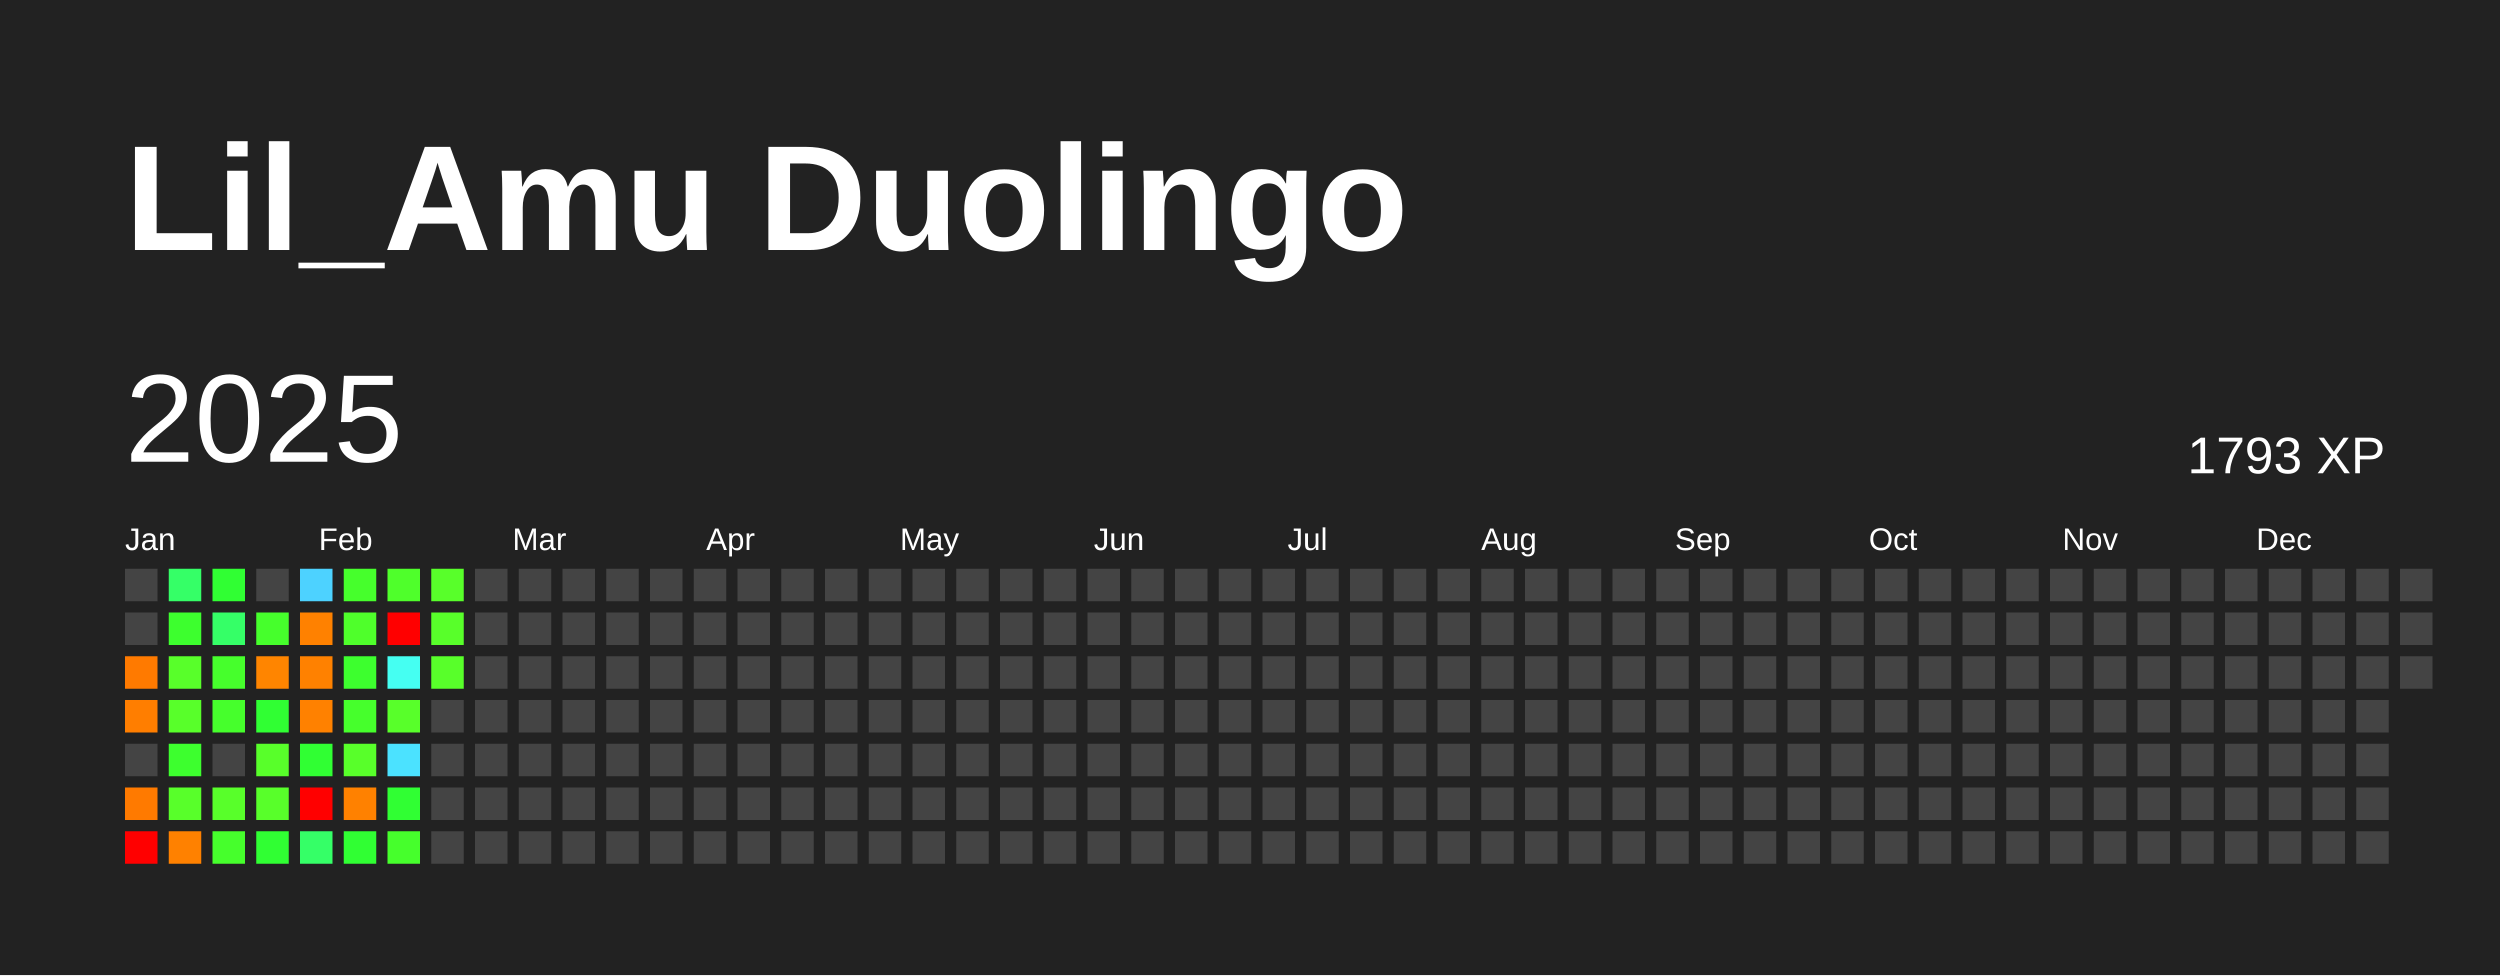
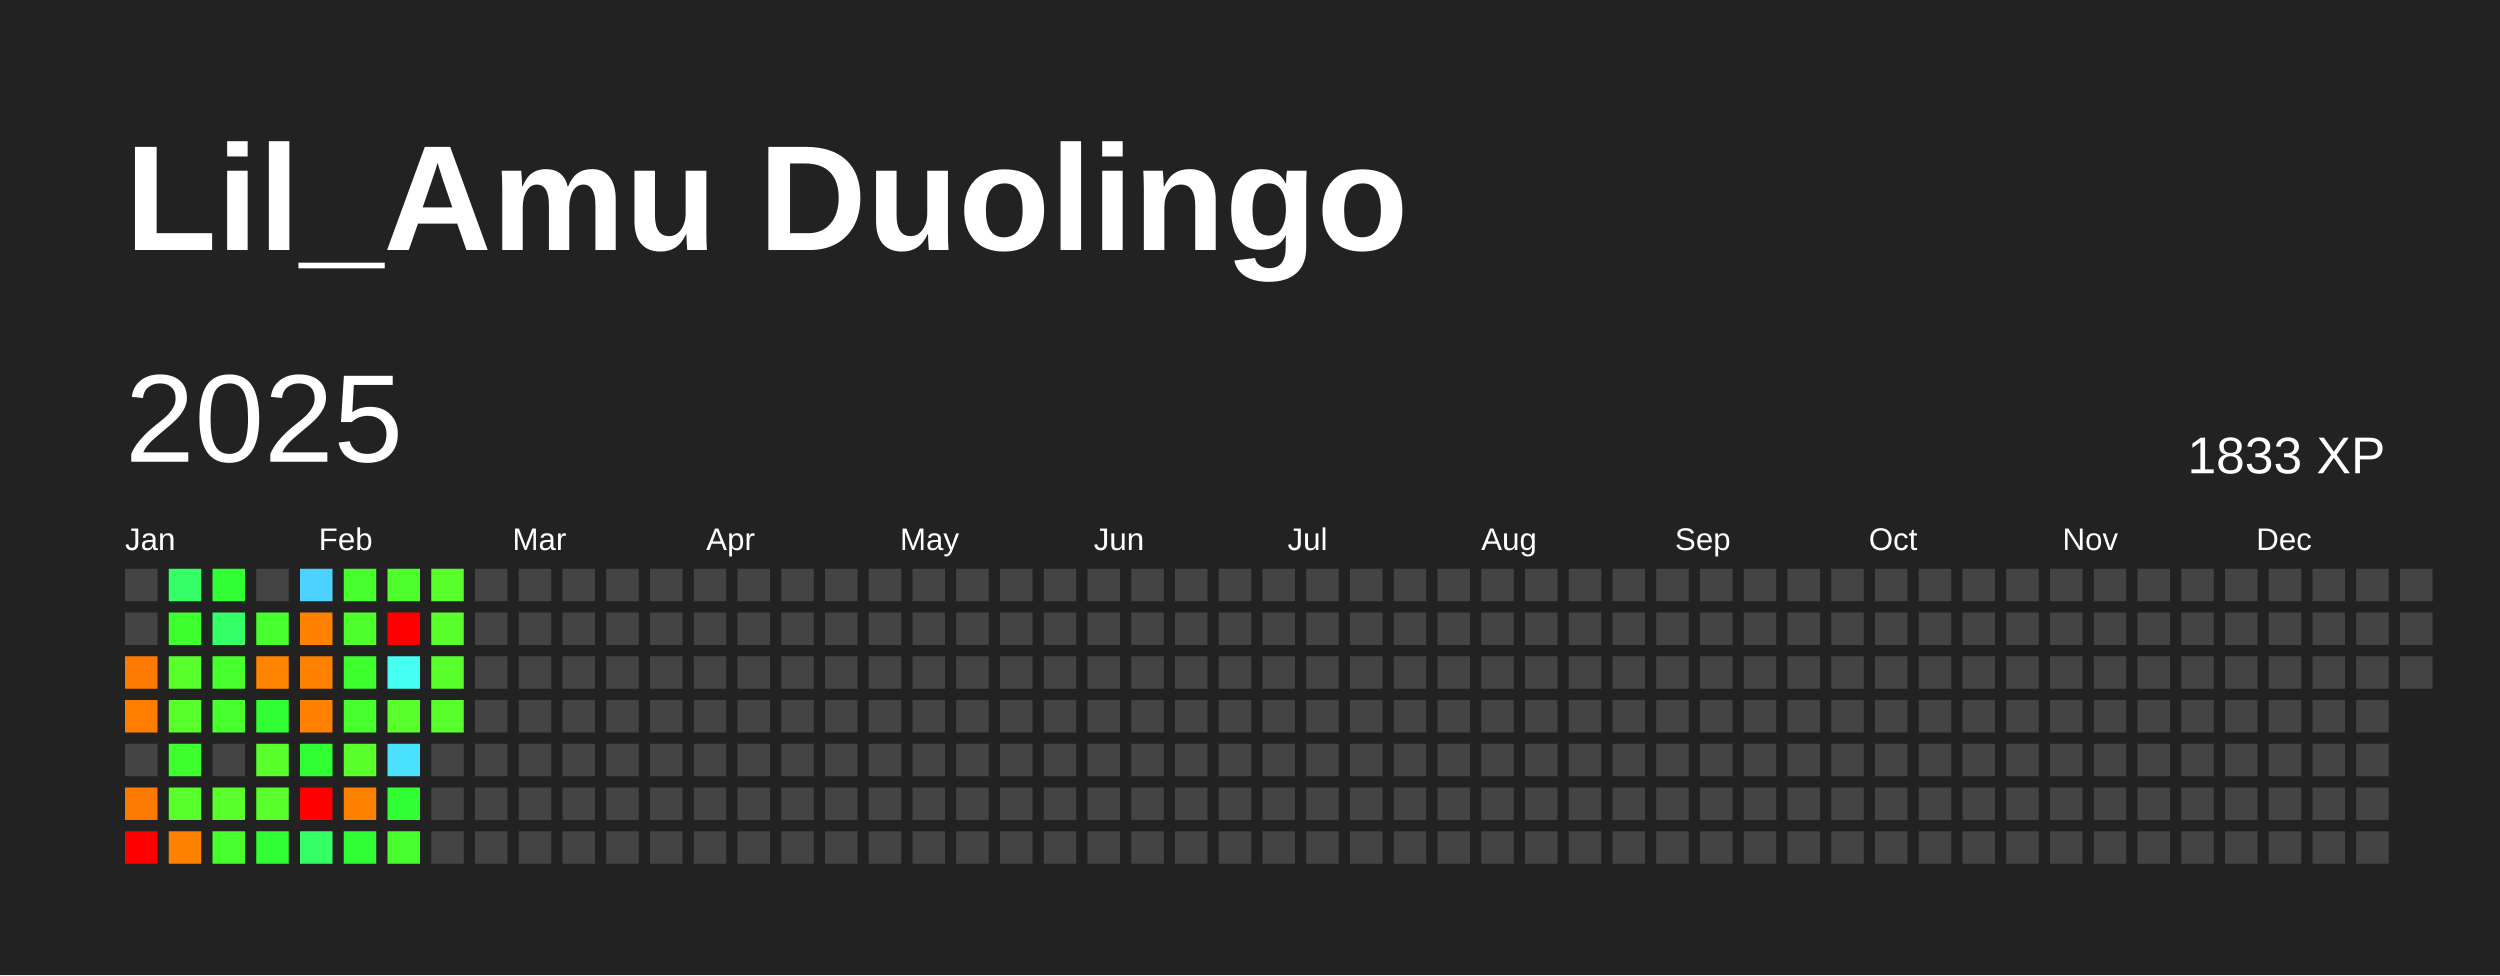
<svg xmlns="http://www.w3.org/2000/svg" baseProfile="full" height="78mm" version="1.1" viewBox="0,0,200,78" width="200mm">
  <defs />
  <rect fill="#222222" height="78" width="200" x="0" y="0" />
  <text fill="#FFFFFF" style="font-size:12px; font-family:Arial; font-weight:bold;" x="10" y="20">Lil_Amu Duolingo</text>
  <text dominant-baseline="hanging" fill="#FFFFFF" style="font-size:10.0px; font-family:Arial;" x="10" y="30">2025</text>
-   <text dominant-baseline="hanging" fill="#FFFFFF" style="font-size:4.125px; font-family:Arial;" x="175" y="35">1793 XP</text>
+   <text dominant-baseline="hanging" fill="#FFFFFF" style="font-size:4.125px; font-family:Arial;" x="175" y="35">1833 XP</text>
  <text fill="#FFFFFF" style="font-size:2.5px; font-family:Arial" x="10.0" y="44">Jan</text>
  <text fill="#FFFFFF" style="font-size:2.5px; font-family:Arial" x="25.5" y="44">Feb</text>
  <text fill="#FFFFFF" style="font-size:2.5px; font-family:Arial" x="41.0" y="44">Mar</text>
  <text fill="#FFFFFF" style="font-size:2.5px; font-family:Arial" x="56.5" y="44">Apr</text>
  <text fill="#FFFFFF" style="font-size:2.5px; font-family:Arial" x="72.0" y="44">May</text>
  <text fill="#FFFFFF" style="font-size:2.5px; font-family:Arial" x="87.5" y="44">Jun</text>
  <text fill="#FFFFFF" style="font-size:2.5px; font-family:Arial" x="103.0" y="44">Jul</text>
  <text fill="#FFFFFF" style="font-size:2.5px; font-family:Arial" x="118.5" y="44">Aug</text>
  <text fill="#FFFFFF" style="font-size:2.5px; font-family:Arial" x="134.0" y="44">Sep</text>
  <text fill="#FFFFFF" style="font-size:2.5px; font-family:Arial" x="149.5" y="44">Oct</text>
  <text fill="#FFFFFF" style="font-size:2.5px; font-family:Arial" x="165.0" y="44">Nov</text>
  <text fill="#FFFFFF" style="font-size:2.5px; font-family:Arial" x="180.5" y="44">Dec</text>
  <rect fill="#444444" height="2.6" width="2.6" x="10.0" y="45.5" />
  <rect fill="#444444" height="2.6" width="2.6" x="10.0" y="49.0" />
  <rect fill="#ff7a00" height="2.6" width="2.6" x="10.0" y="52.5" />
  <rect fill="#ff7e00" height="2.6" width="2.6" x="10.0" y="56.0" />
  <rect fill="#444444" height="2.6" width="2.6" x="10.0" y="59.5" />
  <rect fill="#ff7a00" height="2.6" width="2.6" x="10.0" y="63.0" />
  <rect fill="red" height="2.6" width="2.6" x="10.0" y="66.5" />
  <rect fill="#35ff67" height="2.6" width="2.6" x="13.5" y="45.5" />
  <rect fill="#3dff2e" height="2.6" width="2.6" x="13.5" y="49.0" />
  <rect fill="#58ff2a" height="2.6" width="2.6" x="13.5" y="52.5" />
  <rect fill="#58ff2a" height="2.6" width="2.6" x="13.5" y="56.0" />
  <rect fill="#3dff2e" height="2.6" width="2.6" x="13.5" y="59.5" />
  <rect fill="#58ff2a" height="2.6" width="2.6" x="13.5" y="63.0" />
  <rect fill="#ff8100" height="2.6" width="2.6" x="13.5" y="66.5" />
  <rect fill="#30ff33" height="2.6" width="2.6" x="17.0" y="45.5" />
  <rect fill="#35ff67" height="2.6" width="2.6" x="17.0" y="49.0" />
  <rect fill="#46ff2c" height="2.6" width="2.6" x="17.0" y="52.5" />
  <rect fill="#46ff2c" height="2.6" width="2.6" x="17.0" y="56.0" />
  <rect fill="#444444" height="2.6" width="2.6" x="17.0" y="59.5" />
  <rect fill="#58ff2a" height="2.6" width="2.6" x="17.0" y="63.0" />
  <rect fill="#46ff2c" height="2.6" width="2.6" x="17.0" y="66.5" />
  <rect fill="#444444" height="2.6" width="2.6" x="20.5" y="45.5" />
  <rect fill="#46ff2c" height="2.6" width="2.6" x="20.5" y="49.0" />
  <rect fill="#ff8500" height="2.6" width="2.6" x="20.5" y="52.5" />
  <rect fill="#30ff33" height="2.6" width="2.6" x="20.5" y="56.0" />
  <rect fill="#58ff2a" height="2.6" width="2.6" x="20.5" y="59.5" />
  <rect fill="#58ff2a" height="2.6" width="2.6" x="20.5" y="63.0" />
  <rect fill="#30ff33" height="2.6" width="2.6" x="20.5" y="66.5" />
  <rect fill="#4dd2ff" height="2.6" width="2.6" x="24.0" y="45.5" />
  <rect fill="#ff8100" height="2.6" width="2.6" x="24.0" y="49.0" />
  <rect fill="#ff8100" height="2.6" width="2.6" x="24.0" y="52.5" />
  <rect fill="#ff8100" height="2.6" width="2.6" x="24.0" y="56.0" />
  <rect fill="#30ff33" height="2.6" width="2.6" x="24.0" y="59.5" />
  <rect fill="red" height="2.6" width="2.6" x="24.0" y="63.0" />
  <rect fill="#35ff67" height="2.6" width="2.6" x="24.0" y="66.5" />
  <rect fill="#46ff2c" height="2.6" width="2.6" x="27.5" y="45.5" />
  <rect fill="#4fff2b" height="2.6" width="2.6" x="27.5" y="49.0" />
  <rect fill="#3dff2e" height="2.6" width="2.6" x="27.5" y="52.5" />
  <rect fill="#46ff2c" height="2.6" width="2.6" x="27.5" y="56.0" />
  <rect fill="#58ff2a" height="2.6" width="2.6" x="27.5" y="59.5" />
  <rect fill="#ff8100" height="2.6" width="2.6" x="27.5" y="63.0" />
  <rect fill="#30ff33" height="2.6" width="2.6" x="27.5" y="66.5" />
  <rect fill="#4fff2b" height="2.6" width="2.6" x="31.0" y="45.5" />
  <rect fill="red" height="2.6" width="2.6" x="31.0" y="49.0" />
  <rect fill="#45fff2" height="2.6" width="2.6" x="31.0" y="52.5" />
  <rect fill="#58ff2a" height="2.6" width="2.6" x="31.0" y="56.0" />
  <rect fill="#4be2ff" height="2.6" width="2.6" x="31.0" y="59.5" />
  <rect fill="#30ff33" height="2.6" width="2.6" x="31.0" y="63.0" />
  <rect fill="#46ff2c" height="2.6" width="2.6" x="31.0" y="66.5" />
  <rect fill="#58ff2a" height="2.6" width="2.6" x="34.5" y="45.5" />
  <rect fill="#58ff2a" height="2.6" width="2.6" x="34.5" y="49.0" />
  <rect fill="#58ff2a" height="2.6" width="2.6" x="34.5" y="52.5" />
-   <rect fill="#444444" height="2.6" width="2.6" x="34.5" y="56.0" />
+   <rect fill="#58ff2a" height="2.6" width="2.6" x="34.5" y="56.0" />
  <rect fill="#444444" height="2.6" width="2.6" x="34.5" y="59.5" />
  <rect fill="#444444" height="2.6" width="2.6" x="34.5" y="63.0" />
  <rect fill="#444444" height="2.6" width="2.6" x="34.5" y="66.5" />
  <rect fill="#444444" height="2.6" width="2.6" x="38.0" y="45.5" />
  <rect fill="#444444" height="2.6" width="2.6" x="38.0" y="49.0" />
  <rect fill="#444444" height="2.6" width="2.6" x="38.0" y="52.5" />
  <rect fill="#444444" height="2.6" width="2.6" x="38.0" y="56.0" />
  <rect fill="#444444" height="2.6" width="2.6" x="38.0" y="59.5" />
  <rect fill="#444444" height="2.6" width="2.6" x="38.0" y="63.0" />
  <rect fill="#444444" height="2.6" width="2.6" x="38.0" y="66.5" />
  <rect fill="#444444" height="2.6" width="2.6" x="41.5" y="45.5" />
  <rect fill="#444444" height="2.6" width="2.6" x="41.5" y="49.0" />
  <rect fill="#444444" height="2.6" width="2.6" x="41.5" y="52.5" />
  <rect fill="#444444" height="2.6" width="2.6" x="41.5" y="56.0" />
  <rect fill="#444444" height="2.6" width="2.6" x="41.5" y="59.5" />
  <rect fill="#444444" height="2.6" width="2.6" x="41.5" y="63.0" />
  <rect fill="#444444" height="2.6" width="2.6" x="41.5" y="66.5" />
  <rect fill="#444444" height="2.6" width="2.6" x="45.0" y="45.5" />
  <rect fill="#444444" height="2.6" width="2.6" x="45.0" y="49.0" />
  <rect fill="#444444" height="2.6" width="2.6" x="45.0" y="52.5" />
  <rect fill="#444444" height="2.6" width="2.6" x="45.0" y="56.0" />
  <rect fill="#444444" height="2.6" width="2.6" x="45.0" y="59.5" />
  <rect fill="#444444" height="2.6" width="2.6" x="45.0" y="63.0" />
  <rect fill="#444444" height="2.6" width="2.6" x="45.0" y="66.5" />
  <rect fill="#444444" height="2.6" width="2.6" x="48.5" y="45.5" />
  <rect fill="#444444" height="2.6" width="2.6" x="48.5" y="49.0" />
  <rect fill="#444444" height="2.6" width="2.6" x="48.5" y="52.5" />
  <rect fill="#444444" height="2.6" width="2.6" x="48.5" y="56.0" />
  <rect fill="#444444" height="2.6" width="2.6" x="48.5" y="59.5" />
  <rect fill="#444444" height="2.6" width="2.6" x="48.5" y="63.0" />
  <rect fill="#444444" height="2.6" width="2.6" x="48.5" y="66.5" />
  <rect fill="#444444" height="2.6" width="2.6" x="52.0" y="45.5" />
  <rect fill="#444444" height="2.6" width="2.6" x="52.0" y="49.0" />
  <rect fill="#444444" height="2.6" width="2.6" x="52.0" y="52.5" />
  <rect fill="#444444" height="2.6" width="2.6" x="52.0" y="56.0" />
  <rect fill="#444444" height="2.6" width="2.6" x="52.0" y="59.5" />
  <rect fill="#444444" height="2.6" width="2.6" x="52.0" y="63.0" />
  <rect fill="#444444" height="2.6" width="2.6" x="52.0" y="66.5" />
  <rect fill="#444444" height="2.6" width="2.6" x="55.5" y="45.5" />
  <rect fill="#444444" height="2.6" width="2.6" x="55.5" y="49.0" />
  <rect fill="#444444" height="2.6" width="2.6" x="55.5" y="52.5" />
  <rect fill="#444444" height="2.6" width="2.6" x="55.5" y="56.0" />
  <rect fill="#444444" height="2.6" width="2.6" x="55.5" y="59.5" />
  <rect fill="#444444" height="2.6" width="2.6" x="55.5" y="63.0" />
  <rect fill="#444444" height="2.6" width="2.6" x="55.5" y="66.5" />
  <rect fill="#444444" height="2.6" width="2.6" x="59.0" y="45.5" />
  <rect fill="#444444" height="2.6" width="2.6" x="59.0" y="49.0" />
  <rect fill="#444444" height="2.6" width="2.6" x="59.0" y="52.5" />
  <rect fill="#444444" height="2.6" width="2.6" x="59.0" y="56.0" />
  <rect fill="#444444" height="2.6" width="2.6" x="59.0" y="59.5" />
  <rect fill="#444444" height="2.6" width="2.6" x="59.0" y="63.0" />
  <rect fill="#444444" height="2.6" width="2.6" x="59.0" y="66.5" />
  <rect fill="#444444" height="2.6" width="2.6" x="62.5" y="45.5" />
  <rect fill="#444444" height="2.6" width="2.6" x="62.5" y="49.0" />
  <rect fill="#444444" height="2.6" width="2.6" x="62.5" y="52.5" />
  <rect fill="#444444" height="2.6" width="2.6" x="62.5" y="56.0" />
  <rect fill="#444444" height="2.6" width="2.6" x="62.5" y="59.5" />
  <rect fill="#444444" height="2.6" width="2.6" x="62.5" y="63.0" />
  <rect fill="#444444" height="2.6" width="2.6" x="62.5" y="66.5" />
  <rect fill="#444444" height="2.6" width="2.6" x="66.0" y="45.5" />
  <rect fill="#444444" height="2.6" width="2.6" x="66.0" y="49.0" />
  <rect fill="#444444" height="2.6" width="2.6" x="66.0" y="52.5" />
  <rect fill="#444444" height="2.6" width="2.6" x="66.0" y="56.0" />
  <rect fill="#444444" height="2.6" width="2.6" x="66.0" y="59.5" />
  <rect fill="#444444" height="2.6" width="2.6" x="66.0" y="63.0" />
  <rect fill="#444444" height="2.6" width="2.6" x="66.0" y="66.5" />
  <rect fill="#444444" height="2.6" width="2.6" x="69.5" y="45.5" />
  <rect fill="#444444" height="2.6" width="2.6" x="69.5" y="49.0" />
  <rect fill="#444444" height="2.6" width="2.6" x="69.5" y="52.5" />
  <rect fill="#444444" height="2.6" width="2.6" x="69.5" y="56.0" />
  <rect fill="#444444" height="2.6" width="2.6" x="69.5" y="59.5" />
  <rect fill="#444444" height="2.6" width="2.6" x="69.5" y="63.0" />
  <rect fill="#444444" height="2.6" width="2.6" x="69.5" y="66.5" />
  <rect fill="#444444" height="2.6" width="2.6" x="73.0" y="45.5" />
  <rect fill="#444444" height="2.6" width="2.6" x="73.0" y="49.0" />
  <rect fill="#444444" height="2.6" width="2.6" x="73.0" y="52.5" />
  <rect fill="#444444" height="2.6" width="2.6" x="73.0" y="56.0" />
  <rect fill="#444444" height="2.6" width="2.6" x="73.0" y="59.5" />
  <rect fill="#444444" height="2.6" width="2.6" x="73.0" y="63.0" />
  <rect fill="#444444" height="2.6" width="2.6" x="73.0" y="66.5" />
  <rect fill="#444444" height="2.6" width="2.6" x="76.5" y="45.5" />
  <rect fill="#444444" height="2.6" width="2.6" x="76.5" y="49.0" />
  <rect fill="#444444" height="2.6" width="2.6" x="76.5" y="52.5" />
  <rect fill="#444444" height="2.6" width="2.6" x="76.5" y="56.0" />
  <rect fill="#444444" height="2.6" width="2.6" x="76.5" y="59.5" />
  <rect fill="#444444" height="2.6" width="2.6" x="76.5" y="63.0" />
  <rect fill="#444444" height="2.6" width="2.6" x="76.5" y="66.5" />
  <rect fill="#444444" height="2.6" width="2.6" x="80.0" y="45.5" />
  <rect fill="#444444" height="2.6" width="2.6" x="80.0" y="49.0" />
  <rect fill="#444444" height="2.6" width="2.6" x="80.0" y="52.5" />
  <rect fill="#444444" height="2.6" width="2.6" x="80.0" y="56.0" />
  <rect fill="#444444" height="2.6" width="2.6" x="80.0" y="59.5" />
  <rect fill="#444444" height="2.6" width="2.6" x="80.0" y="63.0" />
  <rect fill="#444444" height="2.6" width="2.6" x="80.0" y="66.5" />
  <rect fill="#444444" height="2.6" width="2.6" x="83.5" y="45.5" />
  <rect fill="#444444" height="2.6" width="2.6" x="83.5" y="49.0" />
  <rect fill="#444444" height="2.6" width="2.6" x="83.5" y="52.5" />
  <rect fill="#444444" height="2.6" width="2.6" x="83.5" y="56.0" />
  <rect fill="#444444" height="2.6" width="2.6" x="83.5" y="59.5" />
  <rect fill="#444444" height="2.6" width="2.6" x="83.5" y="63.0" />
  <rect fill="#444444" height="2.6" width="2.6" x="83.5" y="66.5" />
  <rect fill="#444444" height="2.6" width="2.6" x="87.0" y="45.5" />
  <rect fill="#444444" height="2.6" width="2.6" x="87.0" y="49.0" />
  <rect fill="#444444" height="2.6" width="2.6" x="87.0" y="52.5" />
  <rect fill="#444444" height="2.6" width="2.6" x="87.0" y="56.0" />
  <rect fill="#444444" height="2.6" width="2.6" x="87.0" y="59.5" />
  <rect fill="#444444" height="2.6" width="2.6" x="87.0" y="63.0" />
  <rect fill="#444444" height="2.6" width="2.6" x="87.0" y="66.5" />
  <rect fill="#444444" height="2.6" width="2.6" x="90.5" y="45.5" />
  <rect fill="#444444" height="2.6" width="2.6" x="90.5" y="49.0" />
  <rect fill="#444444" height="2.6" width="2.6" x="90.5" y="52.5" />
  <rect fill="#444444" height="2.6" width="2.6" x="90.5" y="56.0" />
  <rect fill="#444444" height="2.6" width="2.6" x="90.5" y="59.5" />
  <rect fill="#444444" height="2.6" width="2.6" x="90.5" y="63.0" />
  <rect fill="#444444" height="2.6" width="2.6" x="90.5" y="66.5" />
  <rect fill="#444444" height="2.6" width="2.6" x="94.0" y="45.5" />
  <rect fill="#444444" height="2.6" width="2.6" x="94.0" y="49.0" />
  <rect fill="#444444" height="2.6" width="2.6" x="94.0" y="52.5" />
  <rect fill="#444444" height="2.6" width="2.6" x="94.0" y="56.0" />
  <rect fill="#444444" height="2.6" width="2.6" x="94.0" y="59.5" />
  <rect fill="#444444" height="2.6" width="2.6" x="94.0" y="63.0" />
  <rect fill="#444444" height="2.6" width="2.6" x="94.0" y="66.5" />
  <rect fill="#444444" height="2.6" width="2.6" x="97.5" y="45.5" />
  <rect fill="#444444" height="2.6" width="2.6" x="97.5" y="49.0" />
  <rect fill="#444444" height="2.6" width="2.6" x="97.5" y="52.5" />
  <rect fill="#444444" height="2.6" width="2.6" x="97.5" y="56.0" />
  <rect fill="#444444" height="2.6" width="2.6" x="97.5" y="59.5" />
  <rect fill="#444444" height="2.6" width="2.6" x="97.5" y="63.0" />
  <rect fill="#444444" height="2.6" width="2.6" x="97.5" y="66.5" />
  <rect fill="#444444" height="2.6" width="2.6" x="101.0" y="45.5" />
  <rect fill="#444444" height="2.6" width="2.6" x="101.0" y="49.0" />
  <rect fill="#444444" height="2.6" width="2.6" x="101.0" y="52.5" />
  <rect fill="#444444" height="2.6" width="2.6" x="101.0" y="56.0" />
  <rect fill="#444444" height="2.6" width="2.6" x="101.0" y="59.5" />
  <rect fill="#444444" height="2.6" width="2.6" x="101.0" y="63.0" />
  <rect fill="#444444" height="2.6" width="2.6" x="101.0" y="66.5" />
  <rect fill="#444444" height="2.6" width="2.6" x="104.5" y="45.5" />
  <rect fill="#444444" height="2.6" width="2.6" x="104.5" y="49.0" />
  <rect fill="#444444" height="2.6" width="2.6" x="104.5" y="52.5" />
  <rect fill="#444444" height="2.6" width="2.6" x="104.5" y="56.0" />
  <rect fill="#444444" height="2.6" width="2.6" x="104.5" y="59.5" />
  <rect fill="#444444" height="2.6" width="2.6" x="104.5" y="63.0" />
  <rect fill="#444444" height="2.6" width="2.6" x="104.5" y="66.5" />
  <rect fill="#444444" height="2.6" width="2.6" x="108.0" y="45.5" />
  <rect fill="#444444" height="2.6" width="2.6" x="108.0" y="49.0" />
  <rect fill="#444444" height="2.6" width="2.6" x="108.0" y="52.5" />
  <rect fill="#444444" height="2.6" width="2.6" x="108.0" y="56.0" />
  <rect fill="#444444" height="2.6" width="2.6" x="108.0" y="59.5" />
  <rect fill="#444444" height="2.6" width="2.6" x="108.0" y="63.0" />
  <rect fill="#444444" height="2.6" width="2.6" x="108.0" y="66.5" />
  <rect fill="#444444" height="2.6" width="2.6" x="111.5" y="45.5" />
  <rect fill="#444444" height="2.6" width="2.6" x="111.5" y="49.0" />
  <rect fill="#444444" height="2.6" width="2.6" x="111.5" y="52.5" />
  <rect fill="#444444" height="2.6" width="2.6" x="111.5" y="56.0" />
  <rect fill="#444444" height="2.6" width="2.6" x="111.5" y="59.5" />
  <rect fill="#444444" height="2.6" width="2.6" x="111.5" y="63.0" />
  <rect fill="#444444" height="2.6" width="2.6" x="111.5" y="66.5" />
  <rect fill="#444444" height="2.6" width="2.6" x="115.0" y="45.5" />
  <rect fill="#444444" height="2.6" width="2.6" x="115.0" y="49.0" />
  <rect fill="#444444" height="2.6" width="2.6" x="115.0" y="52.5" />
  <rect fill="#444444" height="2.6" width="2.6" x="115.0" y="56.0" />
  <rect fill="#444444" height="2.6" width="2.6" x="115.0" y="59.5" />
  <rect fill="#444444" height="2.6" width="2.6" x="115.0" y="63.0" />
  <rect fill="#444444" height="2.6" width="2.6" x="115.0" y="66.5" />
  <rect fill="#444444" height="2.6" width="2.6" x="118.5" y="45.5" />
  <rect fill="#444444" height="2.6" width="2.6" x="118.5" y="49.0" />
  <rect fill="#444444" height="2.6" width="2.6" x="118.5" y="52.5" />
  <rect fill="#444444" height="2.6" width="2.6" x="118.5" y="56.0" />
  <rect fill="#444444" height="2.6" width="2.6" x="118.5" y="59.5" />
  <rect fill="#444444" height="2.6" width="2.6" x="118.5" y="63.0" />
  <rect fill="#444444" height="2.6" width="2.6" x="118.5" y="66.5" />
  <rect fill="#444444" height="2.6" width="2.6" x="122.0" y="45.5" />
  <rect fill="#444444" height="2.6" width="2.6" x="122.0" y="49.0" />
  <rect fill="#444444" height="2.6" width="2.6" x="122.0" y="52.5" />
  <rect fill="#444444" height="2.6" width="2.6" x="122.0" y="56.0" />
  <rect fill="#444444" height="2.6" width="2.6" x="122.0" y="59.5" />
  <rect fill="#444444" height="2.6" width="2.6" x="122.0" y="63.0" />
  <rect fill="#444444" height="2.6" width="2.6" x="122.0" y="66.5" />
  <rect fill="#444444" height="2.6" width="2.6" x="125.5" y="45.5" />
  <rect fill="#444444" height="2.6" width="2.6" x="125.5" y="49.0" />
  <rect fill="#444444" height="2.6" width="2.6" x="125.5" y="52.5" />
  <rect fill="#444444" height="2.6" width="2.6" x="125.5" y="56.0" />
  <rect fill="#444444" height="2.6" width="2.6" x="125.5" y="59.5" />
  <rect fill="#444444" height="2.6" width="2.6" x="125.5" y="63.0" />
  <rect fill="#444444" height="2.6" width="2.6" x="125.5" y="66.5" />
  <rect fill="#444444" height="2.6" width="2.6" x="129.0" y="45.5" />
  <rect fill="#444444" height="2.6" width="2.6" x="129.0" y="49.0" />
  <rect fill="#444444" height="2.6" width="2.6" x="129.0" y="52.5" />
  <rect fill="#444444" height="2.6" width="2.6" x="129.0" y="56.0" />
  <rect fill="#444444" height="2.6" width="2.6" x="129.0" y="59.5" />
  <rect fill="#444444" height="2.6" width="2.6" x="129.0" y="63.0" />
  <rect fill="#444444" height="2.6" width="2.6" x="129.0" y="66.5" />
  <rect fill="#444444" height="2.6" width="2.6" x="132.5" y="45.5" />
  <rect fill="#444444" height="2.6" width="2.6" x="132.5" y="49.0" />
  <rect fill="#444444" height="2.6" width="2.6" x="132.5" y="52.5" />
  <rect fill="#444444" height="2.6" width="2.6" x="132.5" y="56.0" />
  <rect fill="#444444" height="2.6" width="2.6" x="132.5" y="59.5" />
  <rect fill="#444444" height="2.6" width="2.6" x="132.5" y="63.0" />
  <rect fill="#444444" height="2.6" width="2.6" x="132.5" y="66.5" />
  <rect fill="#444444" height="2.6" width="2.6" x="136.0" y="45.5" />
  <rect fill="#444444" height="2.6" width="2.6" x="136.0" y="49.0" />
  <rect fill="#444444" height="2.6" width="2.6" x="136.0" y="52.5" />
  <rect fill="#444444" height="2.6" width="2.6" x="136.0" y="56.0" />
  <rect fill="#444444" height="2.6" width="2.6" x="136.0" y="59.5" />
  <rect fill="#444444" height="2.6" width="2.6" x="136.0" y="63.0" />
  <rect fill="#444444" height="2.6" width="2.6" x="136.0" y="66.5" />
  <rect fill="#444444" height="2.6" width="2.6" x="139.5" y="45.5" />
  <rect fill="#444444" height="2.6" width="2.6" x="139.5" y="49.0" />
  <rect fill="#444444" height="2.6" width="2.6" x="139.5" y="52.5" />
  <rect fill="#444444" height="2.6" width="2.6" x="139.5" y="56.0" />
  <rect fill="#444444" height="2.6" width="2.6" x="139.5" y="59.5" />
  <rect fill="#444444" height="2.6" width="2.6" x="139.5" y="63.0" />
  <rect fill="#444444" height="2.6" width="2.6" x="139.5" y="66.5" />
  <rect fill="#444444" height="2.6" width="2.6" x="143.0" y="45.5" />
  <rect fill="#444444" height="2.6" width="2.6" x="143.0" y="49.0" />
  <rect fill="#444444" height="2.6" width="2.6" x="143.0" y="52.5" />
  <rect fill="#444444" height="2.6" width="2.6" x="143.0" y="56.0" />
  <rect fill="#444444" height="2.6" width="2.6" x="143.0" y="59.5" />
  <rect fill="#444444" height="2.6" width="2.6" x="143.0" y="63.0" />
  <rect fill="#444444" height="2.6" width="2.6" x="143.0" y="66.5" />
  <rect fill="#444444" height="2.6" width="2.6" x="146.5" y="45.5" />
  <rect fill="#444444" height="2.6" width="2.6" x="146.5" y="49.0" />
  <rect fill="#444444" height="2.6" width="2.6" x="146.5" y="52.5" />
  <rect fill="#444444" height="2.6" width="2.6" x="146.5" y="56.0" />
  <rect fill="#444444" height="2.6" width="2.6" x="146.5" y="59.5" />
  <rect fill="#444444" height="2.6" width="2.6" x="146.5" y="63.0" />
  <rect fill="#444444" height="2.6" width="2.6" x="146.5" y="66.5" />
  <rect fill="#444444" height="2.6" width="2.6" x="150.0" y="45.5" />
  <rect fill="#444444" height="2.6" width="2.6" x="150.0" y="49.0" />
  <rect fill="#444444" height="2.6" width="2.6" x="150.0" y="52.5" />
  <rect fill="#444444" height="2.6" width="2.6" x="150.0" y="56.0" />
  <rect fill="#444444" height="2.6" width="2.6" x="150.0" y="59.5" />
  <rect fill="#444444" height="2.6" width="2.6" x="150.0" y="63.0" />
  <rect fill="#444444" height="2.6" width="2.6" x="150.0" y="66.5" />
  <rect fill="#444444" height="2.6" width="2.6" x="153.5" y="45.5" />
  <rect fill="#444444" height="2.6" width="2.6" x="153.5" y="49.0" />
  <rect fill="#444444" height="2.6" width="2.6" x="153.5" y="52.5" />
  <rect fill="#444444" height="2.6" width="2.6" x="153.5" y="56.0" />
  <rect fill="#444444" height="2.6" width="2.6" x="153.5" y="59.5" />
  <rect fill="#444444" height="2.6" width="2.6" x="153.5" y="63.0" />
  <rect fill="#444444" height="2.6" width="2.6" x="153.5" y="66.5" />
  <rect fill="#444444" height="2.6" width="2.6" x="157.0" y="45.5" />
  <rect fill="#444444" height="2.6" width="2.6" x="157.0" y="49.0" />
  <rect fill="#444444" height="2.6" width="2.6" x="157.0" y="52.5" />
  <rect fill="#444444" height="2.6" width="2.6" x="157.0" y="56.0" />
  <rect fill="#444444" height="2.6" width="2.6" x="157.0" y="59.5" />
  <rect fill="#444444" height="2.6" width="2.6" x="157.0" y="63.0" />
  <rect fill="#444444" height="2.6" width="2.6" x="157.0" y="66.5" />
  <rect fill="#444444" height="2.6" width="2.6" x="160.5" y="45.5" />
  <rect fill="#444444" height="2.6" width="2.6" x="160.5" y="49.0" />
  <rect fill="#444444" height="2.6" width="2.6" x="160.5" y="52.5" />
  <rect fill="#444444" height="2.6" width="2.6" x="160.5" y="56.0" />
  <rect fill="#444444" height="2.6" width="2.6" x="160.5" y="59.5" />
  <rect fill="#444444" height="2.6" width="2.6" x="160.5" y="63.0" />
  <rect fill="#444444" height="2.6" width="2.6" x="160.5" y="66.5" />
  <rect fill="#444444" height="2.6" width="2.6" x="164.0" y="45.5" />
  <rect fill="#444444" height="2.6" width="2.6" x="164.0" y="49.0" />
  <rect fill="#444444" height="2.6" width="2.6" x="164.0" y="52.5" />
  <rect fill="#444444" height="2.6" width="2.6" x="164.0" y="56.0" />
  <rect fill="#444444" height="2.6" width="2.6" x="164.0" y="59.5" />
  <rect fill="#444444" height="2.6" width="2.6" x="164.0" y="63.0" />
  <rect fill="#444444" height="2.6" width="2.6" x="164.0" y="66.5" />
  <rect fill="#444444" height="2.6" width="2.6" x="167.5" y="45.5" />
  <rect fill="#444444" height="2.6" width="2.6" x="167.5" y="49.0" />
  <rect fill="#444444" height="2.6" width="2.6" x="167.5" y="52.5" />
  <rect fill="#444444" height="2.6" width="2.6" x="167.5" y="56.0" />
  <rect fill="#444444" height="2.6" width="2.6" x="167.5" y="59.5" />
  <rect fill="#444444" height="2.6" width="2.6" x="167.5" y="63.0" />
  <rect fill="#444444" height="2.6" width="2.6" x="167.5" y="66.5" />
  <rect fill="#444444" height="2.6" width="2.6" x="171.0" y="45.5" />
  <rect fill="#444444" height="2.6" width="2.6" x="171.0" y="49.0" />
  <rect fill="#444444" height="2.6" width="2.6" x="171.0" y="52.5" />
  <rect fill="#444444" height="2.6" width="2.6" x="171.0" y="56.0" />
  <rect fill="#444444" height="2.6" width="2.6" x="171.0" y="59.5" />
  <rect fill="#444444" height="2.6" width="2.6" x="171.0" y="63.0" />
  <rect fill="#444444" height="2.6" width="2.6" x="171.0" y="66.5" />
  <rect fill="#444444" height="2.6" width="2.6" x="174.5" y="45.5" />
  <rect fill="#444444" height="2.6" width="2.6" x="174.5" y="49.0" />
  <rect fill="#444444" height="2.6" width="2.6" x="174.5" y="52.5" />
  <rect fill="#444444" height="2.6" width="2.6" x="174.5" y="56.0" />
  <rect fill="#444444" height="2.6" width="2.6" x="174.5" y="59.5" />
  <rect fill="#444444" height="2.6" width="2.6" x="174.5" y="63.0" />
  <rect fill="#444444" height="2.6" width="2.6" x="174.5" y="66.5" />
  <rect fill="#444444" height="2.6" width="2.6" x="178.0" y="45.5" />
  <rect fill="#444444" height="2.6" width="2.6" x="178.0" y="49.0" />
  <rect fill="#444444" height="2.6" width="2.6" x="178.0" y="52.5" />
  <rect fill="#444444" height="2.6" width="2.6" x="178.0" y="56.0" />
  <rect fill="#444444" height="2.6" width="2.6" x="178.0" y="59.5" />
  <rect fill="#444444" height="2.6" width="2.6" x="178.0" y="63.0" />
  <rect fill="#444444" height="2.6" width="2.6" x="178.0" y="66.5" />
  <rect fill="#444444" height="2.6" width="2.6" x="181.5" y="45.5" />
  <rect fill="#444444" height="2.6" width="2.6" x="181.5" y="49.0" />
  <rect fill="#444444" height="2.6" width="2.6" x="181.5" y="52.5" />
  <rect fill="#444444" height="2.6" width="2.6" x="181.5" y="56.0" />
  <rect fill="#444444" height="2.6" width="2.6" x="181.5" y="59.5" />
  <rect fill="#444444" height="2.6" width="2.6" x="181.5" y="63.0" />
  <rect fill="#444444" height="2.6" width="2.6" x="181.5" y="66.5" />
  <rect fill="#444444" height="2.6" width="2.6" x="185.0" y="45.5" />
  <rect fill="#444444" height="2.6" width="2.6" x="185.0" y="49.0" />
  <rect fill="#444444" height="2.6" width="2.6" x="185.0" y="52.5" />
  <rect fill="#444444" height="2.6" width="2.6" x="185.0" y="56.0" />
  <rect fill="#444444" height="2.6" width="2.6" x="185.0" y="59.5" />
  <rect fill="#444444" height="2.6" width="2.6" x="185.0" y="63.0" />
  <rect fill="#444444" height="2.6" width="2.6" x="185.0" y="66.5" />
  <rect fill="#444444" height="2.6" width="2.6" x="188.5" y="45.5" />
  <rect fill="#444444" height="2.6" width="2.6" x="188.5" y="49.0" />
  <rect fill="#444444" height="2.6" width="2.6" x="188.5" y="52.5" />
  <rect fill="#444444" height="2.6" width="2.6" x="188.5" y="56.0" />
  <rect fill="#444444" height="2.6" width="2.6" x="188.5" y="59.5" />
  <rect fill="#444444" height="2.6" width="2.6" x="188.5" y="63.0" />
  <rect fill="#444444" height="2.6" width="2.6" x="188.5" y="66.5" />
  <rect fill="#444444" height="2.6" width="2.6" x="192.0" y="45.5" />
  <rect fill="#444444" height="2.6" width="2.6" x="192.0" y="49.0" />
  <rect fill="#444444" height="2.6" width="2.6" x="192.0" y="52.5" />
</svg>
